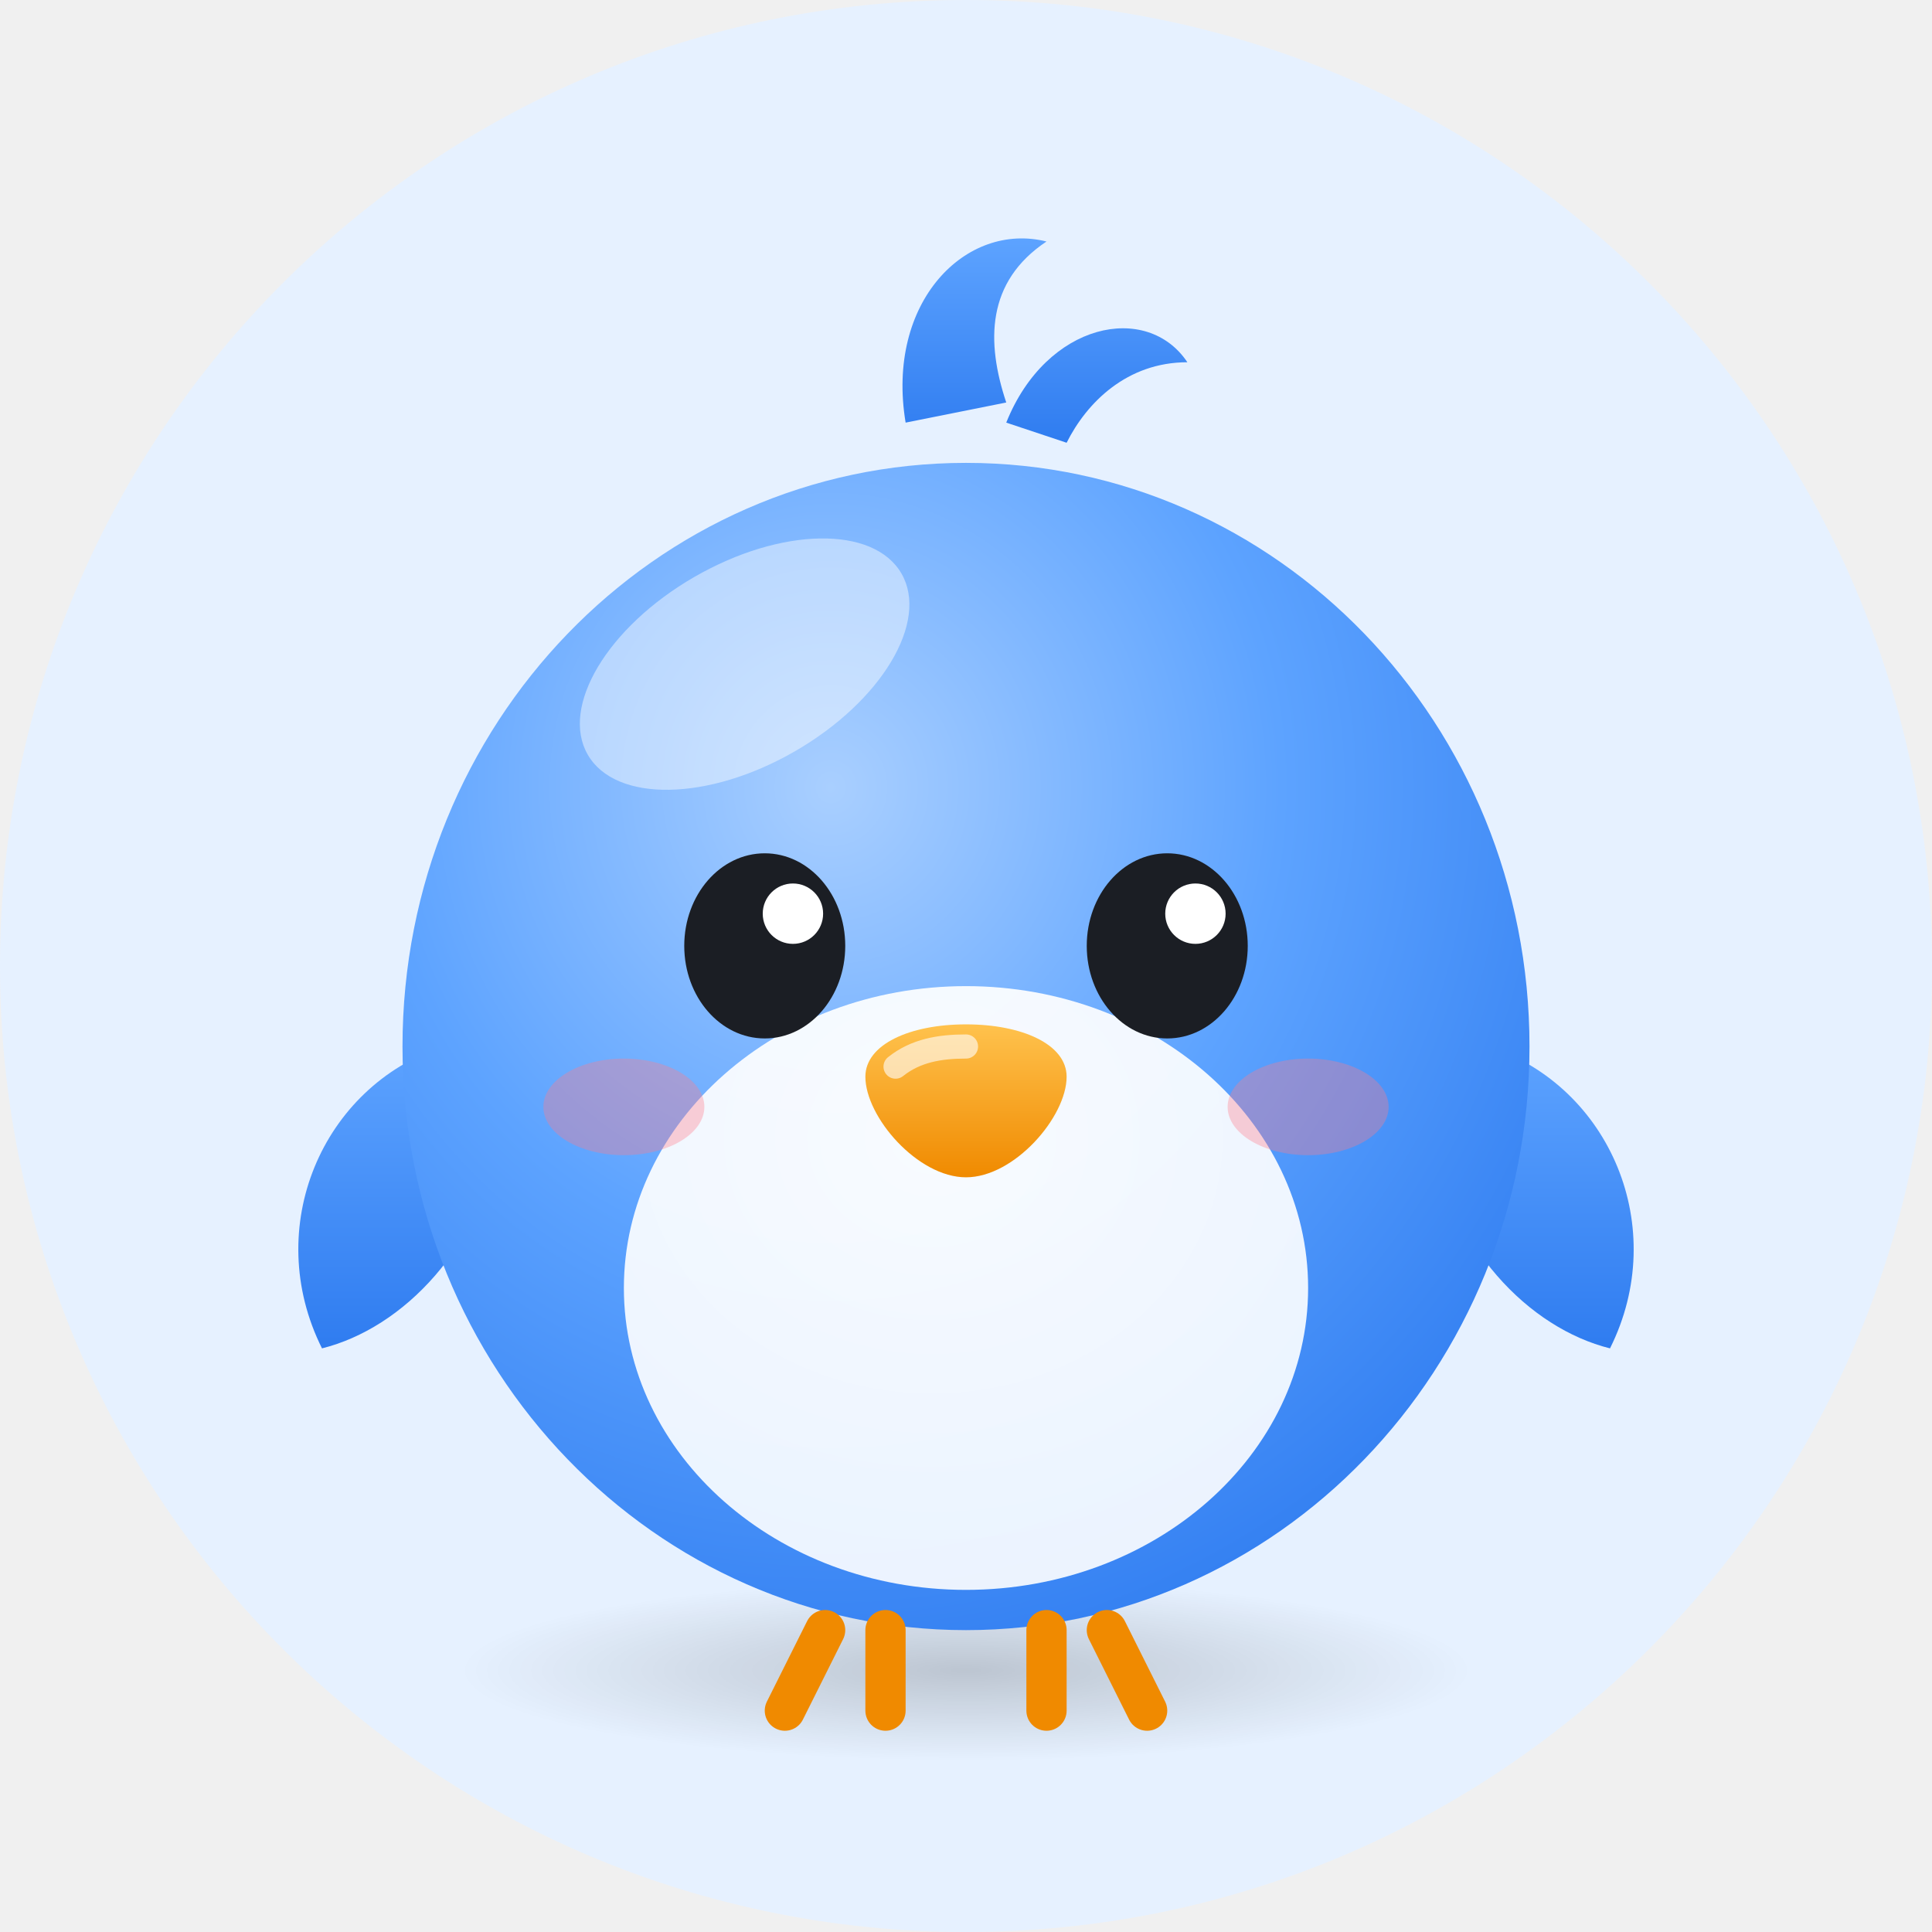
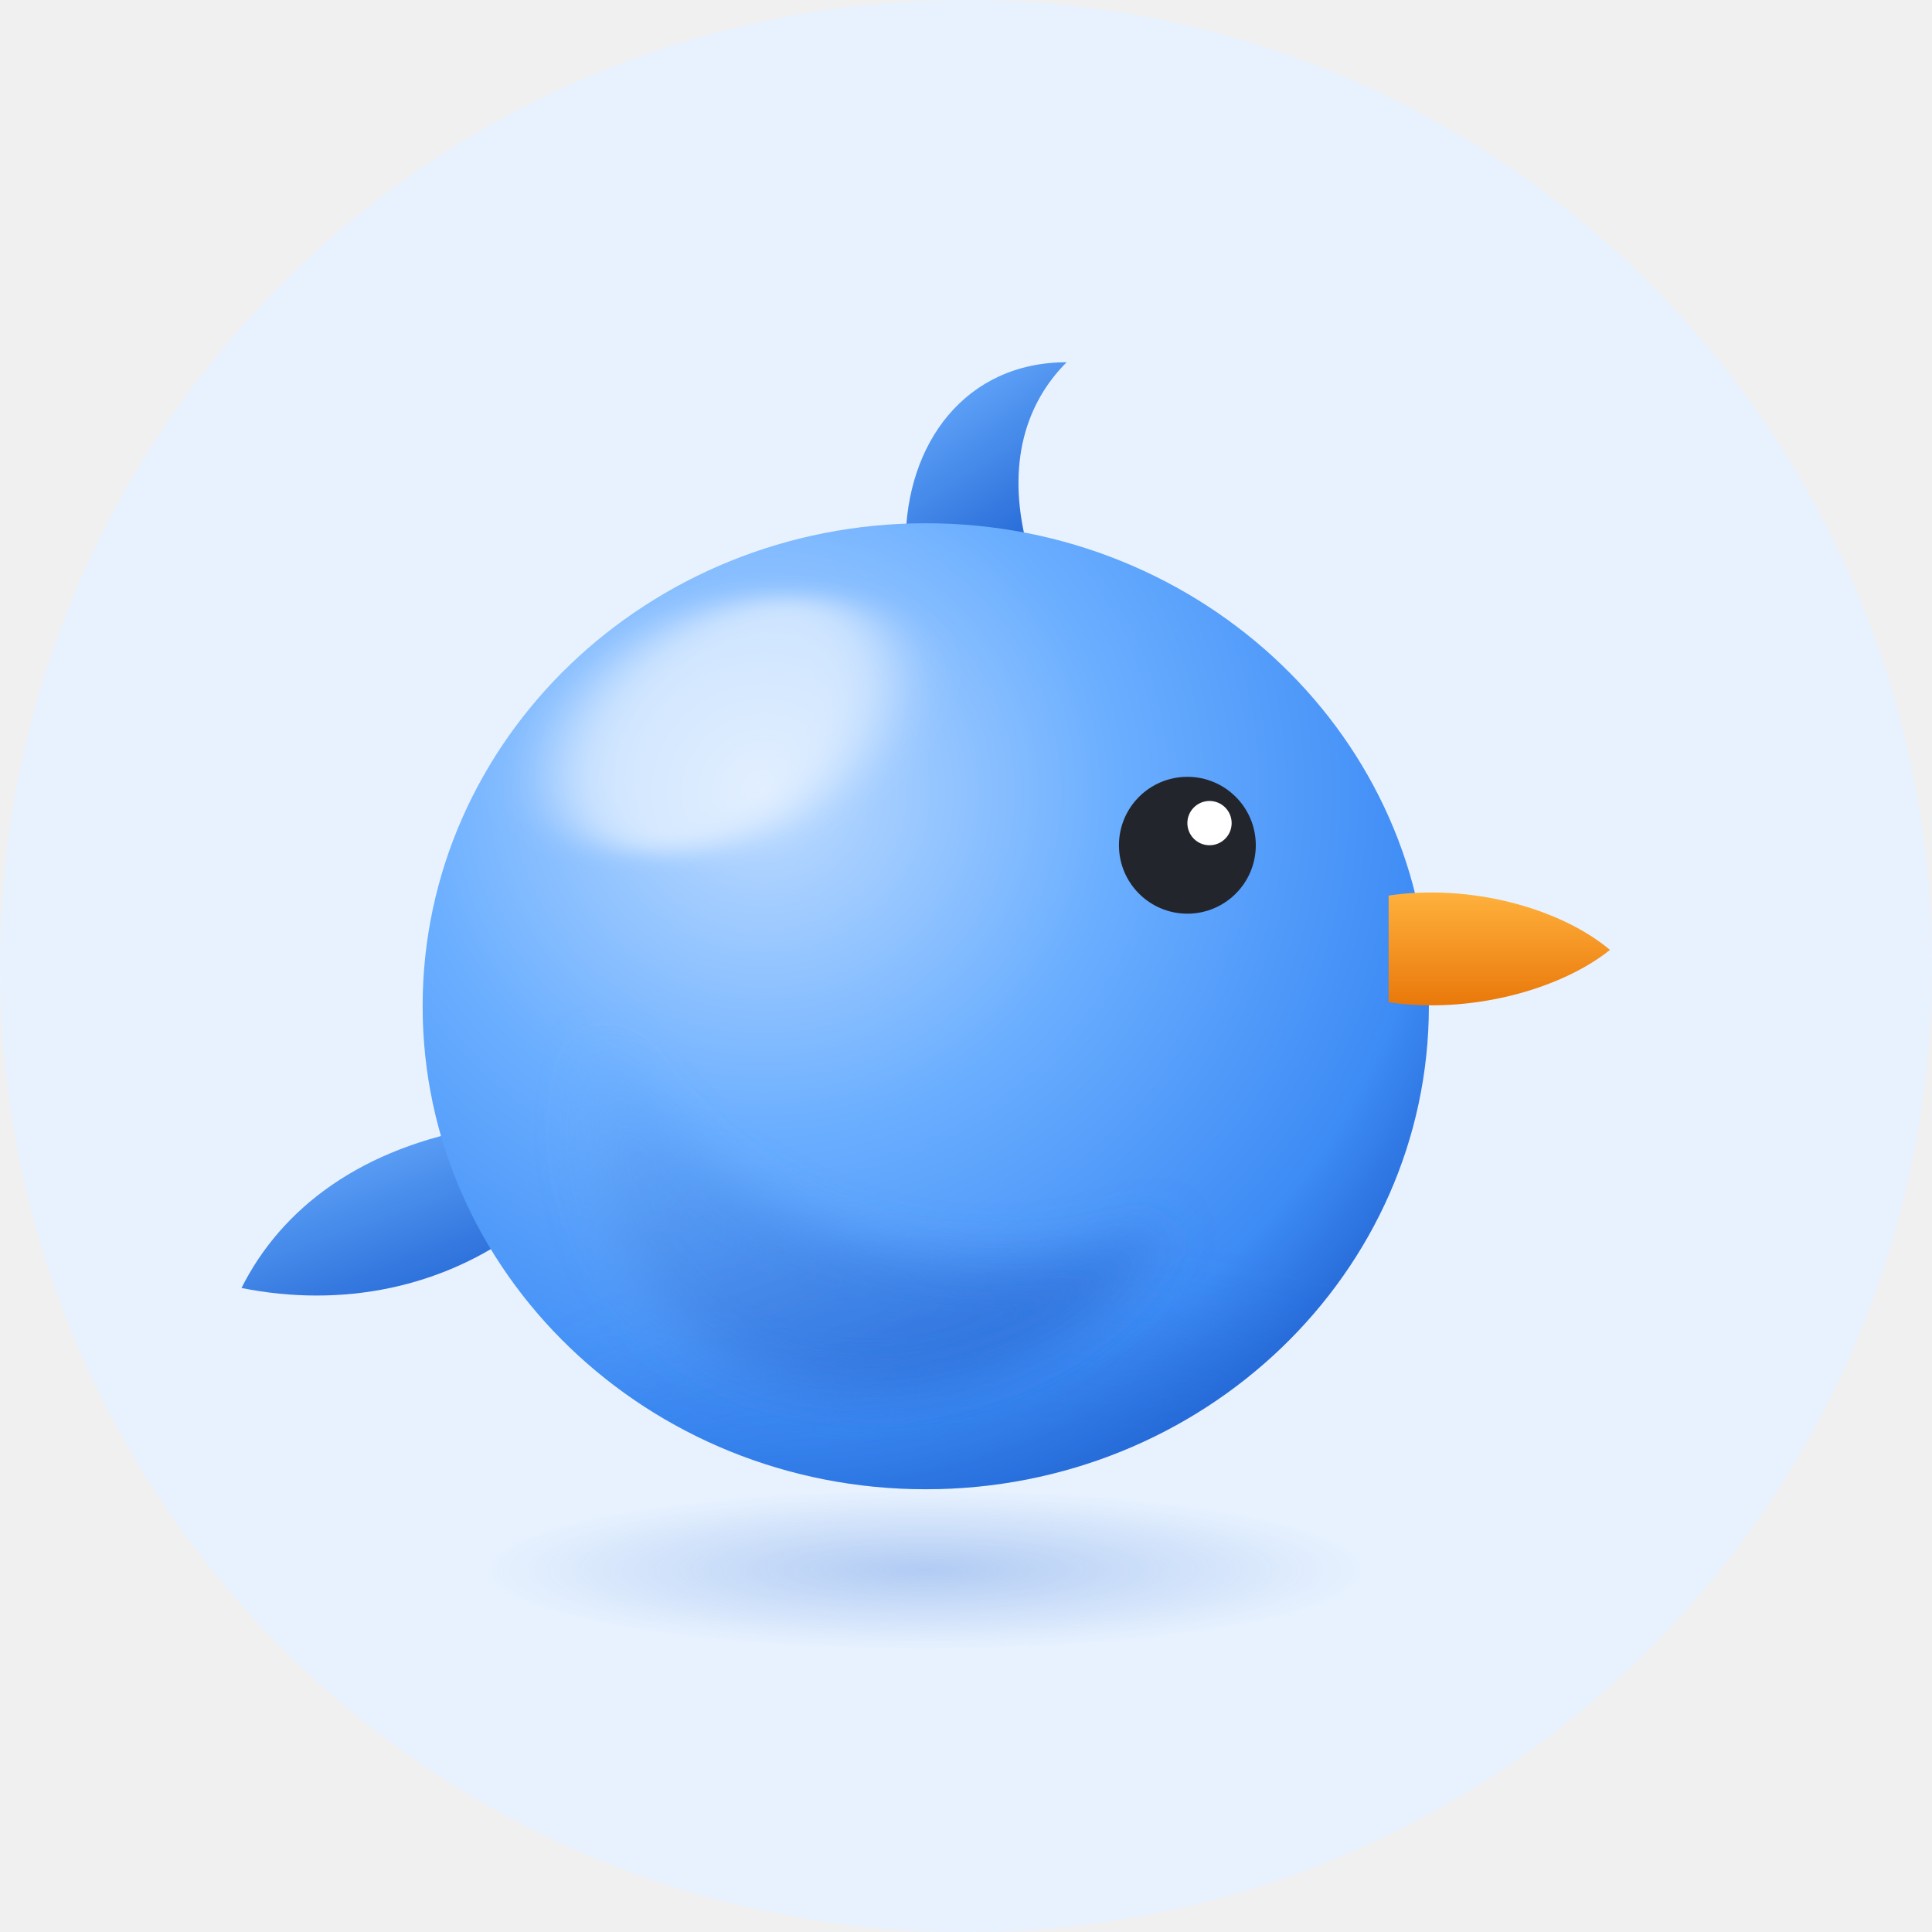
<svg xmlns="http://www.w3.org/2000/svg" viewBox="0 0 96 96">
  <defs>
-     <radialGradient id="b4" cx="38%" cy="28%" r="80%">
-       <stop offset="0" stop-color="#A9CFFF" />
-       <stop offset=".5" stop-color="#5DA3FF" />
-       <stop offset="1" stop-color="#2F7CF0" />
+     <radialGradient id="b4" cx="34%" cy="28%" r="78%">
+       <stop offset="0" stop-color="#BFDCFF" />
+       <stop offset=".45" stop-color="#6AAEFF" />
+       <stop offset=".85" stop-color="#3D8BF5" />
+       <stop offset="1" stop-color="#2468D6" />
    </radialGradient>
-     <radialGradient id="e4" cx="45%" cy="25%" r="85%">
-       <stop offset="0" stop-color="#fff" />
-       <stop offset="1" stop-color="#F2F8FF" />
-     </radialGradient>
-     <linearGradient id="w4" x1="0" y1="0" x2="0" y2="1">
-       <stop offset="0" stop-color="#5DA3FF" />
-       <stop offset="1" stop-color="#2F7CF0" />
+     <linearGradient id="w4" x1=".2" y1="0" x2=".8" y2="1">
+       <stop offset="0" stop-color="#6AAEFF" />
+       <stop offset="1" stop-color="#2468D6" />
    </linearGradient>
    <linearGradient id="k4" x1="0" y1="0" x2="0" y2="1">
-       <stop offset="0" stop-color="#FFC24D" />
-       <stop offset="1" stop-color="#F08A00" />
+       <stop offset="0" stop-color="#FFB13D" />
+       <stop offset="1" stop-color="#E9780A" />
    </linearGradient>
-     <radialGradient id="s4" cx="50%" cy="50%" r="50%">
-       <stop offset="0" stop-color="#000" stop-opacity=".18" />
-       <stop offset="1" stop-color="#000" stop-opacity="0" />
+     <radialGradient id="s4">
+       <stop offset="0" stop-color="#2468D6" stop-opacity=".28" />
+       <stop offset="1" stop-color="#2468D6" stop-opacity="0" />
    </radialGradient>
+     <filter id="f4" x="-50%" y="-50%" width="200%" height="200%">
+       <feGaussianBlur stdDeviation="2.2" />
+     </filter>
+     <filter id="g4" x="-50%" y="-50%" width="200%" height="200%">
+       <feGaussianBlur stdDeviation="1.2" />
+     </filter>
    <clipPath id="c4">
      <circle cx="48" cy="48" r="48" />
    </clipPath>
+     <clipPath id="o4">
+       <ellipse cx="46" cy="50" rx="25" ry="24" />
+     </clipPath>
  </defs>
  <g clip-path="url(#c4)">
-     <rect width="96" height="96" fill="#E6F1FF" />
-     <ellipse cx="48" cy="83" rx="25" ry="4.5" fill="url(#s4)" />
-     <path d="M45 21c-1-6 3-10 7-9-3 2-3 5-2 8M50 21c2-5 7-6 9-3-3 0-5 2-6 4" fill="url(#w4)" />
-     <path d="M22 52c-6 2-9 9-6 15 4-1 8-5 9-11z" fill="url(#w4)" />
-     <path d="M74 52c6 2 9 9 6 15-4-1-8-5-9-11z" fill="url(#w4)" />
-     <ellipse cx="48" cy="52" rx="28" ry="29" fill="url(#b4)" />
-     <ellipse cx="48" cy="64" rx="17" ry="15" fill="url(#e4)" opacity=".95" />
-     <ellipse cx="37" cy="33" rx="9" ry="5" fill="#fff" opacity=".45" transform="rotate(-30 37 33)" />
-     <ellipse cx="38" cy="47" rx="4" ry="4.6" fill="#1B1E24" />
-     <circle cx="39.4" cy="45.4" r="1.5" fill="#fff" />
-     <ellipse cx="58" cy="47" rx="4" ry="4.6" fill="#1B1E24" />
-     <circle cx="59.4" cy="45.4" r="1.5" fill="#fff" />
-     <path d="M43 53.5c0-1.6 2.2-2.6 5-2.6s5 1 5 2.6c0 2-2.6 5-5 5s-5-3-5-5z" fill="url(#k4)" />
-     <path d="M44.5 53c1-.8 2.2-1 3.5-1" stroke="#fff" stroke-opacity=".6" stroke-width="1.2" fill="none" stroke-linecap="round" />
-     <ellipse cx="31" cy="55" rx="4" ry="2.4" fill="#FF7A8A" opacity=".35" />
-     <ellipse cx="65" cy="55" rx="4" ry="2.4" fill="#FF7A8A" opacity=".35" />
-     <path d="M41 81l-2 4M44 81v4M52 81v4M55 81l2 4" stroke="#F08A00" stroke-width="2" stroke-linecap="round" />
+     <rect width="96" height="96" fill="#E8F2FF" />
+     <ellipse cx="46" cy="78" rx="22" ry="4" fill="url(#s4)" />
+     <path d="M24 56c-6 1-10 4-12 8 5 1 10 0 14-3z" fill="url(#w4)" />
+     <path d="M45 27c0-5 3-9 8-9-2 2-3 5-2 9z" fill="url(#w4)" />
+     <ellipse cx="46" cy="50" rx="25" ry="24" fill="url(#b4)" />
+     <g clip-path="url(#o4)">
+       <ellipse cx="50" cy="76" rx="26" ry="10" fill="#2468D6" opacity=".22" filter="url(#f4)" />
+       <path d="M30 52c6 10 18 13 28 9-4 7-13 10-21 7-6-3-9-9-7-16z" fill="url(#w4)" opacity=".9" filter="url(#g4)" />
+       <ellipse cx="36" cy="36" rx="9" ry="5.5" fill="#fff" opacity=".55" transform="rotate(-28 36 36)" filter="url(#g4)" />
+     </g>
+     <path d="M69 44.5c4-.6 8.5.6 11 2.7-2.5 2-7 3.2-11 2.6z" fill="url(#k4)" />
+     <circle cx="59" cy="42" r="3.4" fill="#22252B" />
+     <circle cx="60.1" cy="40.9" r="1.1" fill="#fff" />
  </g>
</svg>
